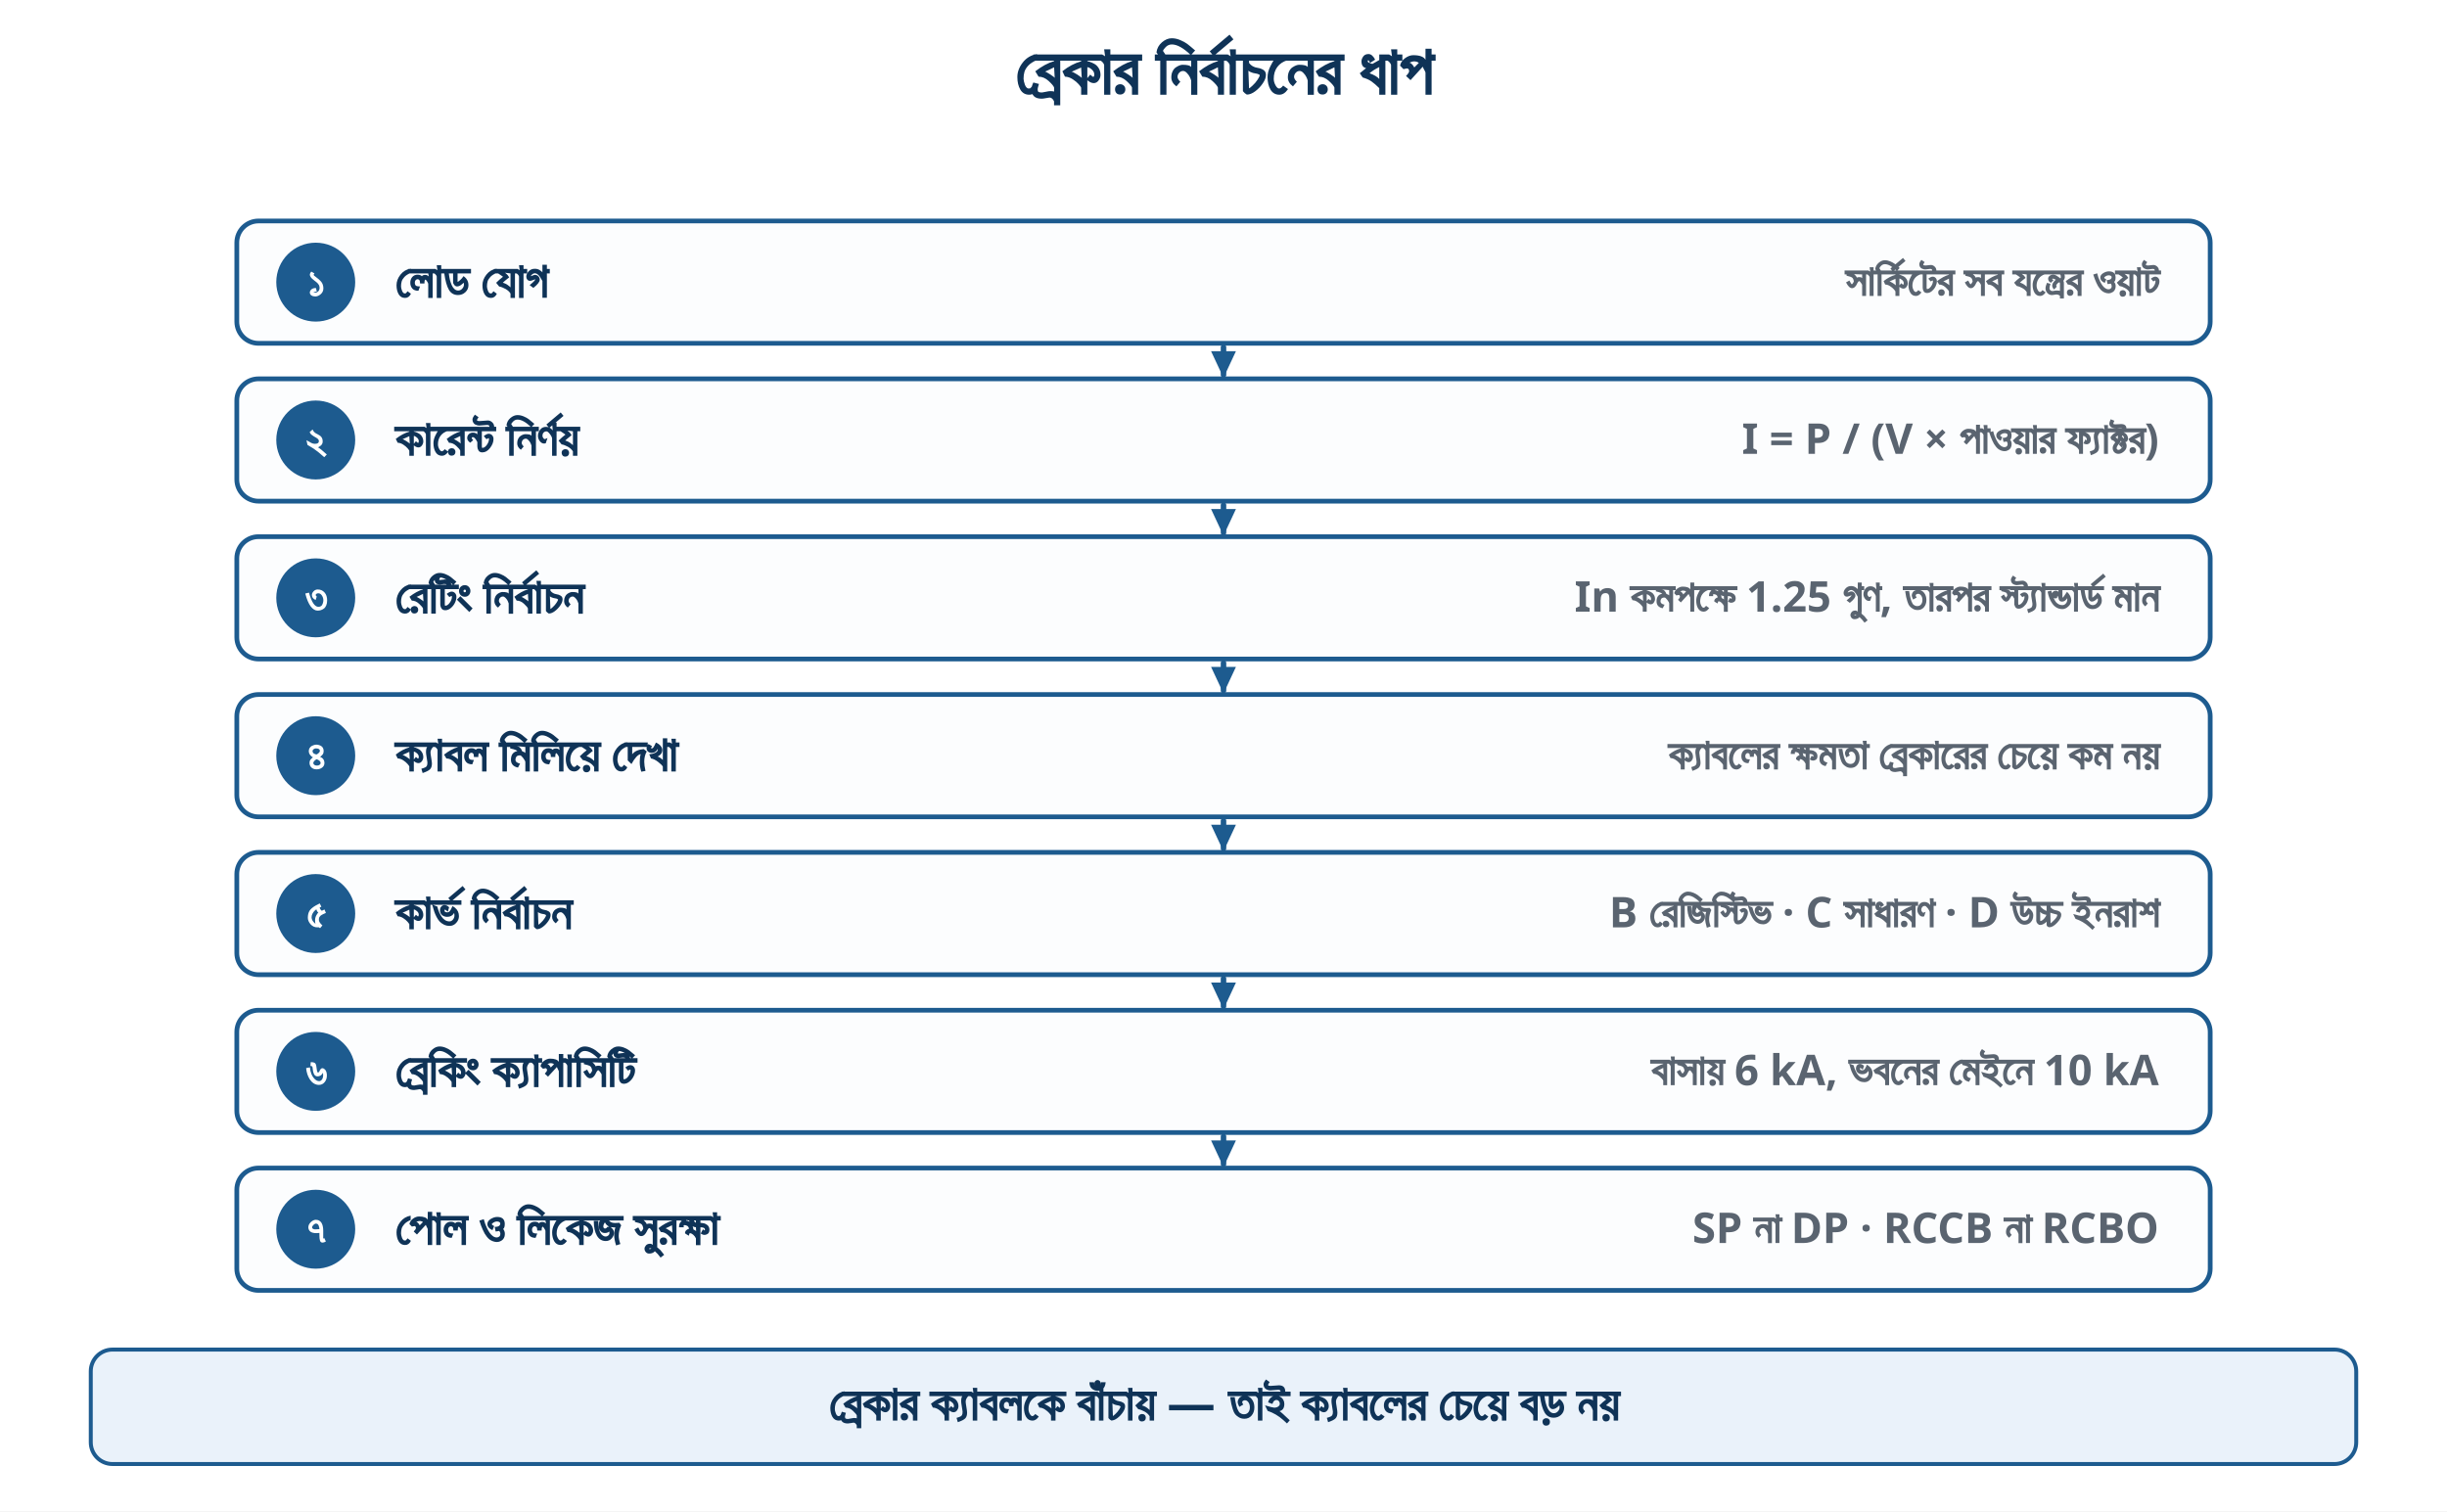
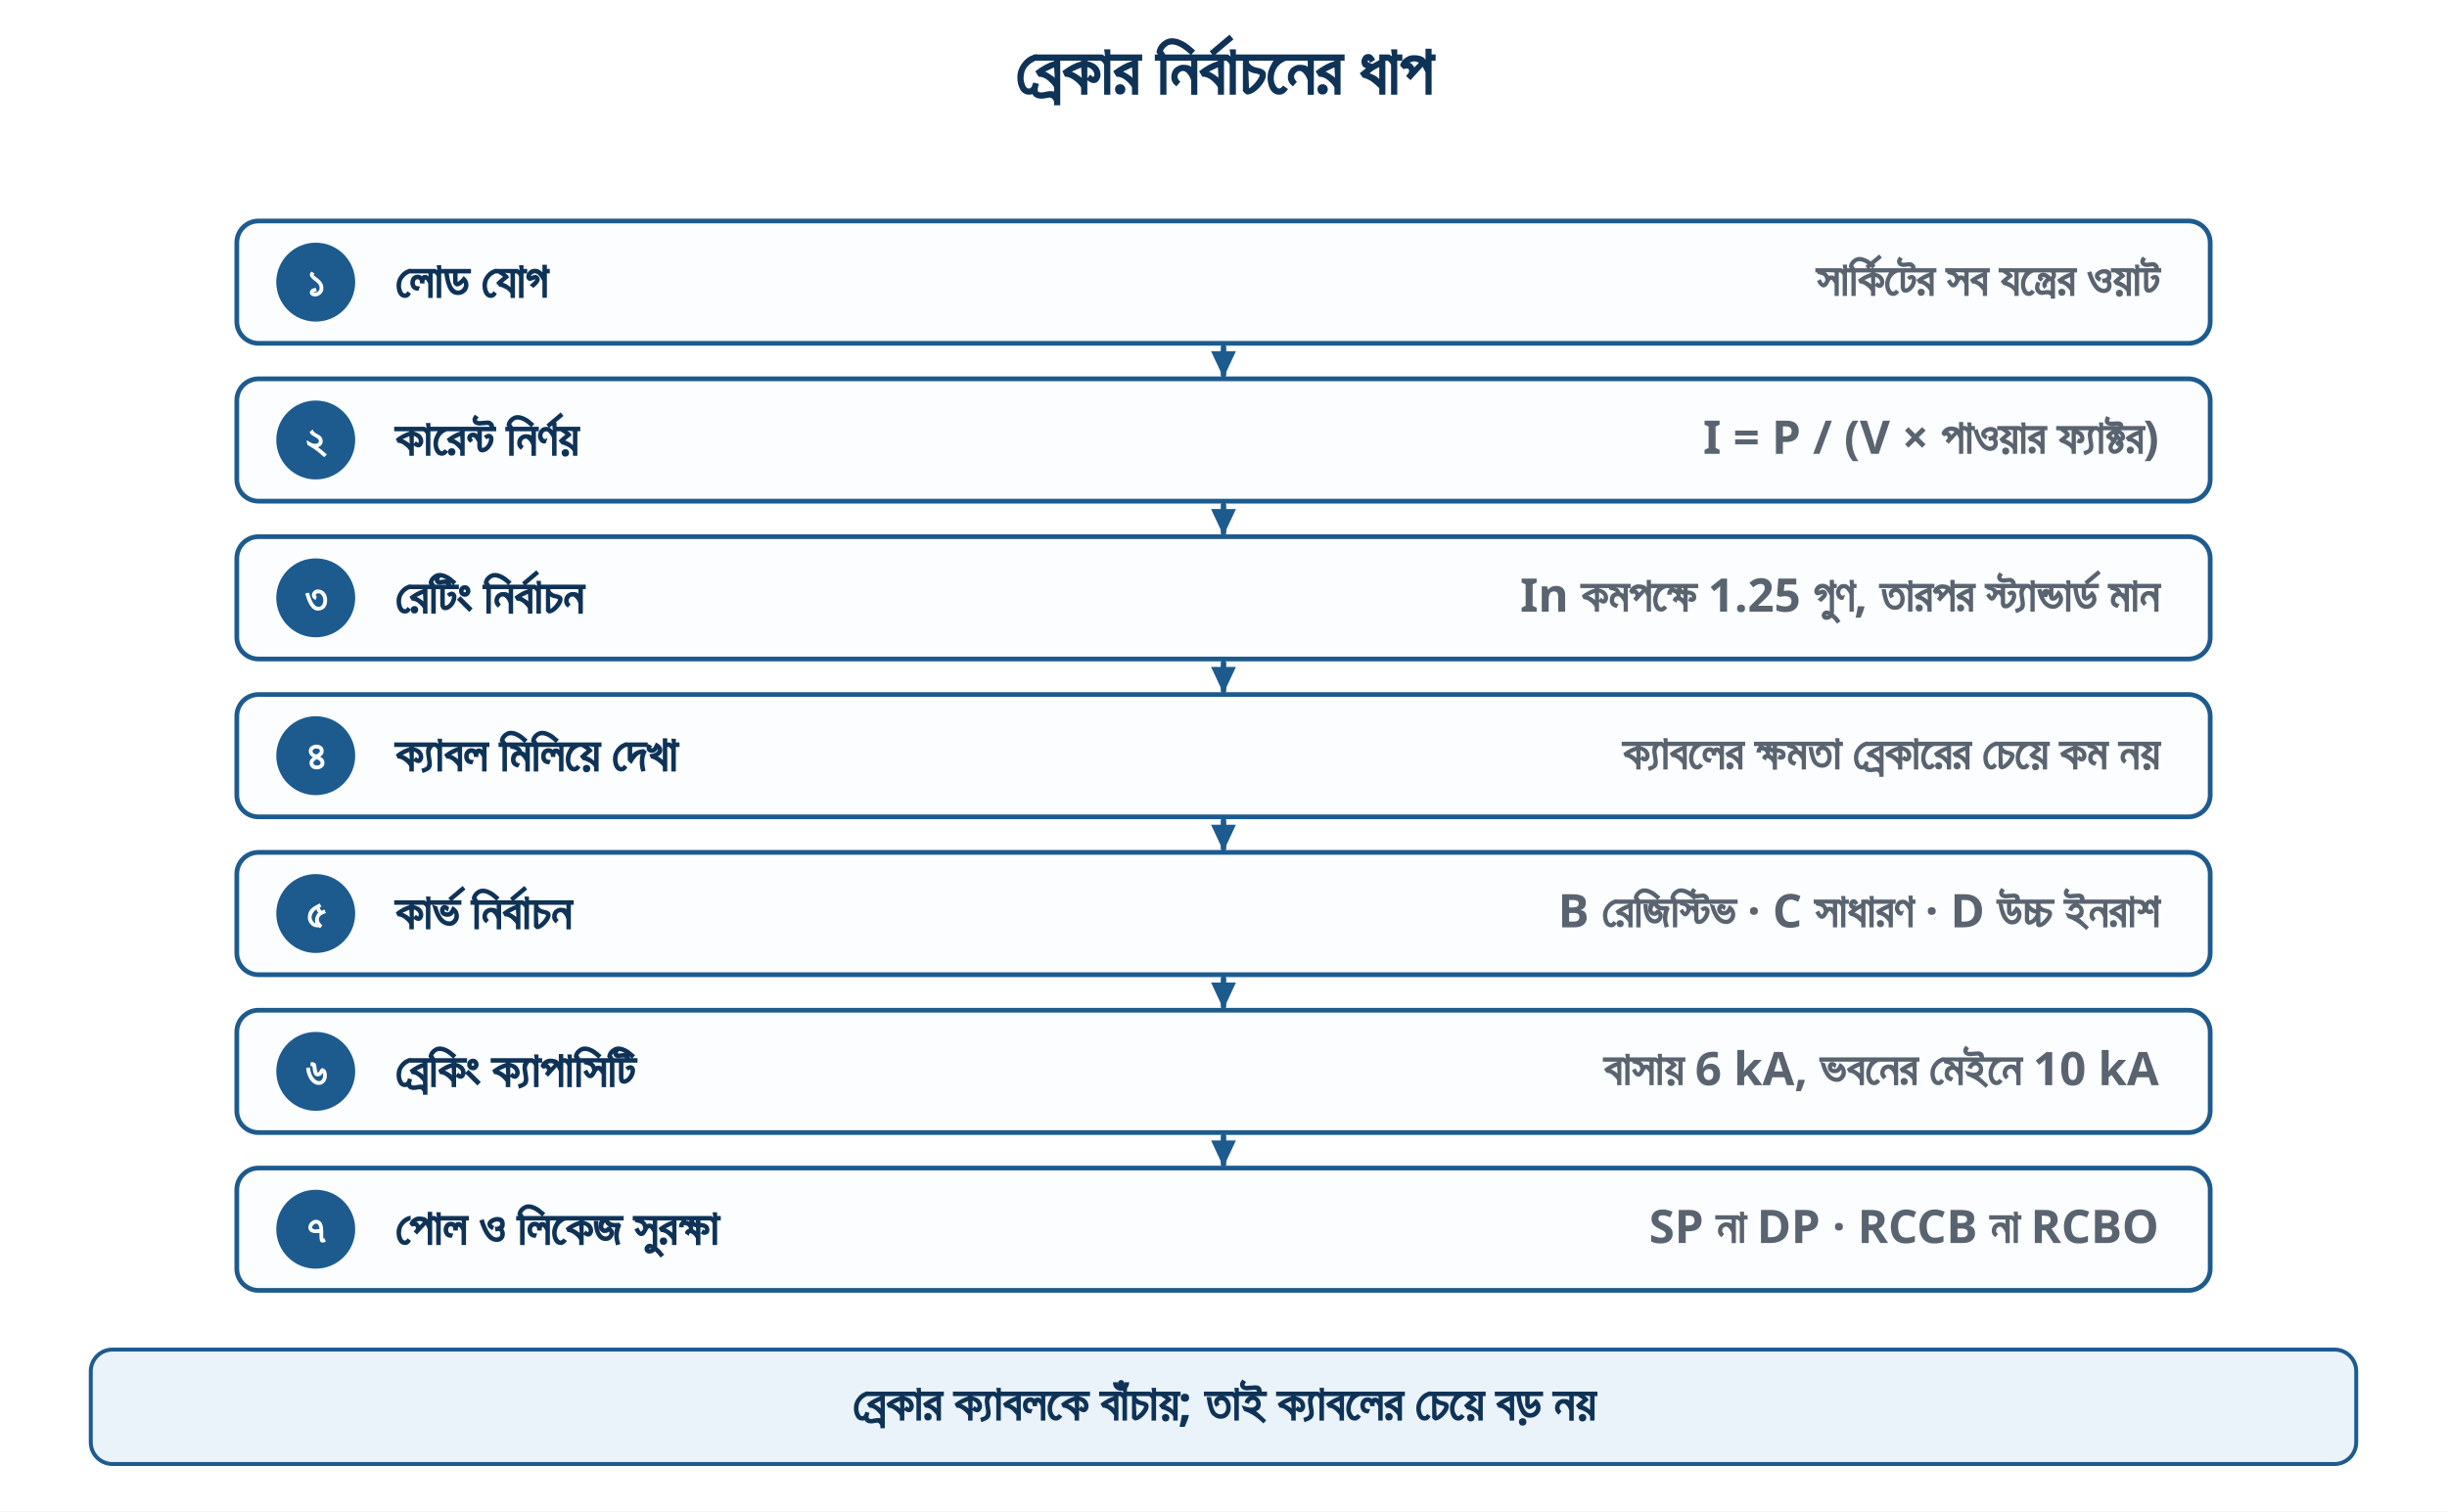
<svg xmlns="http://www.w3.org/2000/svg" width="1240" height="766" viewBox="0 0 1240 766">
  <defs>
    <marker id="ar21" viewBox="0 0 10 10" refX="8.5" refY="5" markerUnits="userSpaceOnUse" markerWidth="15" markerHeight="15" orient="auto-start-reverse">
      <path d="M 0.5 0.8 L 9.5 5 L 0.5 9.2 z" fill="#1D5B8F" />
    </marker>
  </defs>
  <rect width="1240" height="766" fill="#FFFFFF" />
  <text x="620.0" y="48.0" font-family="Kalpurush" font-size="34" font-weight="700" fill="#0F3357" text-anchor="middle">ব্রেকার নির্বাচনের ধাপ</text>
  <rect x="120.0" y="112.0" width="1000.0" height="62.0" rx="11" fill="#FCFDFE" stroke="#1D5B8F" stroke-width="2.4" />
  <circle cx="160.0" cy="143.0" r="20.0" fill="#1D5B8F" stroke="none" stroke-width="2" />
  <text x="160.0" y="150.3" font-family="Kalpurush" font-size="21" font-weight="700" fill="#FFFFFF" text-anchor="middle">১</text>
  <text x="200.0" y="151.0" font-family="Kalpurush" font-size="24.5" font-weight="700" fill="#0F3357" text-anchor="start">লোড যোগ</text>
-   <text x="1094.0" y="150.0" font-family="Kalpurush" font-size="21.5" font-weight="700" fill="#5A6470" text-anchor="end">সার্কিটের সব যন্ত্রের ওয়াট</text>
+   <text x="1094.0" y="150.0" font-family="Kalpurush" font-size="23.5" font-weight="700" fill="#5A6470" text-anchor="end">সার্কিটের সব যন্ত্রের ওয়াট</text>
  <path d="M 620.0 176 L 620.0 190" fill="none" stroke="#1D5B8F" stroke-width="2.8" stroke-linecap="round" stroke-linejoin="round" marker-end="url(#ar21)" />
  <rect x="120.0" y="192.0" width="1000.0" height="62.0" rx="11" fill="#FCFDFE" stroke="#1D5B8F" stroke-width="2.4" />
  <circle cx="160.0" cy="223.0" r="20.0" fill="#1D5B8F" stroke="none" stroke-width="2" />
  <text x="160.0" y="230.3" font-family="Kalpurush" font-size="21" font-weight="700" fill="#FFFFFF" text-anchor="middle">২</text>
  <text x="200.0" y="231.0" font-family="Kalpurush" font-size="24.5" font-weight="700" fill="#0F3357" text-anchor="start">কারেন্ট নির্ণয়</text>
-   <text x="1094.0" y="230.0" font-family="Kalpurush" font-size="21.5" font-weight="700" fill="#5A6470" text-anchor="end">I = P / (V × পাওয়ার ফ্যাক্টর)</text>
+   <text x="1094.0" y="230.0" font-family="Kalpurush" font-size="23.5" font-weight="700" fill="#5A6470" text-anchor="end">I = P / (V × পাওয়ার ফ্যাক্টর)</text>
  <path d="M 620.0 256 L 620.0 270" fill="none" stroke="#1D5B8F" stroke-width="2.8" stroke-linecap="round" stroke-linejoin="round" marker-end="url(#ar21)" />
  <rect x="120.0" y="272.0" width="1000.0" height="62.0" rx="11" fill="#FCFDFE" stroke="#1D5B8F" stroke-width="2.4" />
  <circle cx="160.0" cy="303.0" r="20.0" fill="#1D5B8F" stroke="none" stroke-width="2" />
  <text x="160.0" y="310.4" font-family="Kalpurush" font-size="21" font-weight="700" fill="#FFFFFF" text-anchor="middle">৩</text>
  <text x="200.0" y="311.0" font-family="Kalpurush" font-size="24.5" font-weight="700" fill="#0F3357" text-anchor="start">রেটিং নির্বাচন</text>
-   <text x="1094.0" y="310.0" font-family="Kalpurush" font-size="21.5" font-weight="700" fill="#5A6470" text-anchor="end">In কমপক্ষে 1.25 গুণ, তারপর স্ট্যান্ডার্ড মান</text>
+   <text x="1094.0" y="310.0" font-family="Kalpurush" font-size="23.5" font-weight="700" fill="#5A6470" text-anchor="end">In কমপক্ষে 1.25 গুণ, তারপর স্ট্যান্ডার্ড মান</text>
  <path d="M 620.0 336 L 620.0 350" fill="none" stroke="#1D5B8F" stroke-width="2.8" stroke-linecap="round" stroke-linejoin="round" marker-end="url(#ar21)" />
  <rect x="120.0" y="352.0" width="1000.0" height="62.0" rx="11" fill="#FCFDFE" stroke="#1D5B8F" stroke-width="2.4" />
  <circle cx="160.0" cy="383.0" r="20.0" fill="#1D5B8F" stroke="none" stroke-width="2" />
  <text x="160.0" y="390.4" font-family="Kalpurush" font-size="21" font-weight="700" fill="#FFFFFF" text-anchor="middle">৪</text>
  <text x="200.0" y="391.0" font-family="Kalpurush" font-size="24.5" font-weight="700" fill="#0F3357" text-anchor="start">ক্যাবল মিলিয়ে দেখা</text>
-   <text x="1094.0" y="390.0" font-family="Kalpurush" font-size="21.5" font-weight="700" fill="#5A6470" text-anchor="end">ক্যাবলের ক্ষমতা ব্রেকারের চেয়ে কম নয়</text>
+   <text x="1094.0" y="390.0" font-family="Kalpurush" font-size="23.5" font-weight="700" fill="#5A6470" text-anchor="end">ক্যাবলের ক্ষমতা ব্রেকারের চেয়ে কম নয়</text>
  <path d="M 620.0 416 L 620.0 430" fill="none" stroke="#1D5B8F" stroke-width="2.8" stroke-linecap="round" stroke-linejoin="round" marker-end="url(#ar21)" />
  <rect x="120.0" y="432.0" width="1000.0" height="62.0" rx="11" fill="#FCFDFE" stroke="#1D5B8F" stroke-width="2.4" />
  <circle cx="160.0" cy="463.0" r="20.0" fill="#1D5B8F" stroke="none" stroke-width="2" />
  <text x="160.0" y="470.4" font-family="Kalpurush" font-size="21" font-weight="700" fill="#FFFFFF" text-anchor="middle">৫</text>
  <text x="200.0" y="471.0" font-family="Kalpurush" font-size="24.5" font-weight="700" fill="#0F3357" text-anchor="start">কার্ভ নির্বাচন</text>
-   <text x="1094.0" y="470.0" font-family="Kalpurush" font-size="21.5" font-weight="700" fill="#5A6470" text-anchor="end">B রেজিস্টিভ · C সাধারণ · D উচ্চ ইনরাশ</text>
+   <text x="1094.0" y="470.0" font-family="Kalpurush" font-size="23.5" font-weight="700" fill="#5A6470" text-anchor="end">B রেজিস্টিভ · C সাধারণ · D উচ্চ ইনরাশ</text>
  <path d="M 620.0 496 L 620.0 510" fill="none" stroke="#1D5B8F" stroke-width="2.8" stroke-linecap="round" stroke-linejoin="round" marker-end="url(#ar21)" />
  <rect x="120.0" y="512.0" width="1000.0" height="62.0" rx="11" fill="#FCFDFE" stroke="#1D5B8F" stroke-width="2.4" />
  <circle cx="160.0" cy="543.0" r="20.0" fill="#1D5B8F" stroke="none" stroke-width="2" />
  <text x="160.0" y="550.4" font-family="Kalpurush" font-size="21" font-weight="700" fill="#FFFFFF" text-anchor="middle">৬</text>
  <text x="200.0" y="551.0" font-family="Kalpurush" font-size="24.5" font-weight="700" fill="#0F3357" text-anchor="start">ব্রেকিং ক্যাপাসিটি</text>
-   <text x="1094.0" y="550.0" font-family="Kalpurush" font-size="21.5" font-weight="700" fill="#5A6470" text-anchor="end">বাসায় 6 kA, ভবনের মেইনে 10 kA</text>
+   <text x="1094.0" y="550.0" font-family="Kalpurush" font-size="23.5" font-weight="700" fill="#5A6470" text-anchor="end">বাসায় 6 kA, ভবনের মেইনে 10 kA</text>
  <path d="M 620.0 576 L 620.0 590" fill="none" stroke="#1D5B8F" stroke-width="2.8" stroke-linecap="round" stroke-linejoin="round" marker-end="url(#ar21)" />
  <rect x="120.0" y="592.0" width="1000.0" height="62.0" rx="11" fill="#FCFDFE" stroke="#1D5B8F" stroke-width="2.4" />
  <circle cx="160.0" cy="623.0" r="20.0" fill="#1D5B8F" stroke="none" stroke-width="2" />
  <text x="160.0" y="630.4" font-family="Kalpurush" font-size="21" font-weight="700" fill="#FFFFFF" text-anchor="middle">৭</text>
  <text x="200.0" y="631.0" font-family="Kalpurush" font-size="24.5" font-weight="700" fill="#0F3357" text-anchor="start">পোল ও লিকেজ সুরক্ষা</text>
-   <text x="1094.0" y="630.0" font-family="Kalpurush" font-size="21.5" font-weight="700" fill="#5A6470" text-anchor="end">SP না DP · RCCB না RCBO</text>
+   <text x="1094.0" y="630.0" font-family="Kalpurush" font-size="23.5" font-weight="700" fill="#5A6470" text-anchor="end">SP না DP · RCCB না RCBO</text>
  <rect x="46.0" y="684.0" width="1148.0" height="58.0" rx="11" fill="#EAF2FA" stroke="#1D5B8F" stroke-width="2" />
-   <text x="620.0" y="720.0" font-family="Kalpurush" font-size="24.5" font-weight="700" fill="#0F3357" text-anchor="middle">ব্রেকার ক্যাবলকে বাঁচায় — তাই ক্যাবলের চেয়ে বড় নয়</text>
+   <text x="620.0" y="720.0" font-family="Kalpurush" font-size="24.5" font-weight="700" fill="#0F3357" text-anchor="middle">ব্রেকার ক্যাবলকে বাঁচায়; তাই ক্যাবলের চেয়ে বড় নয়</text>
</svg>
